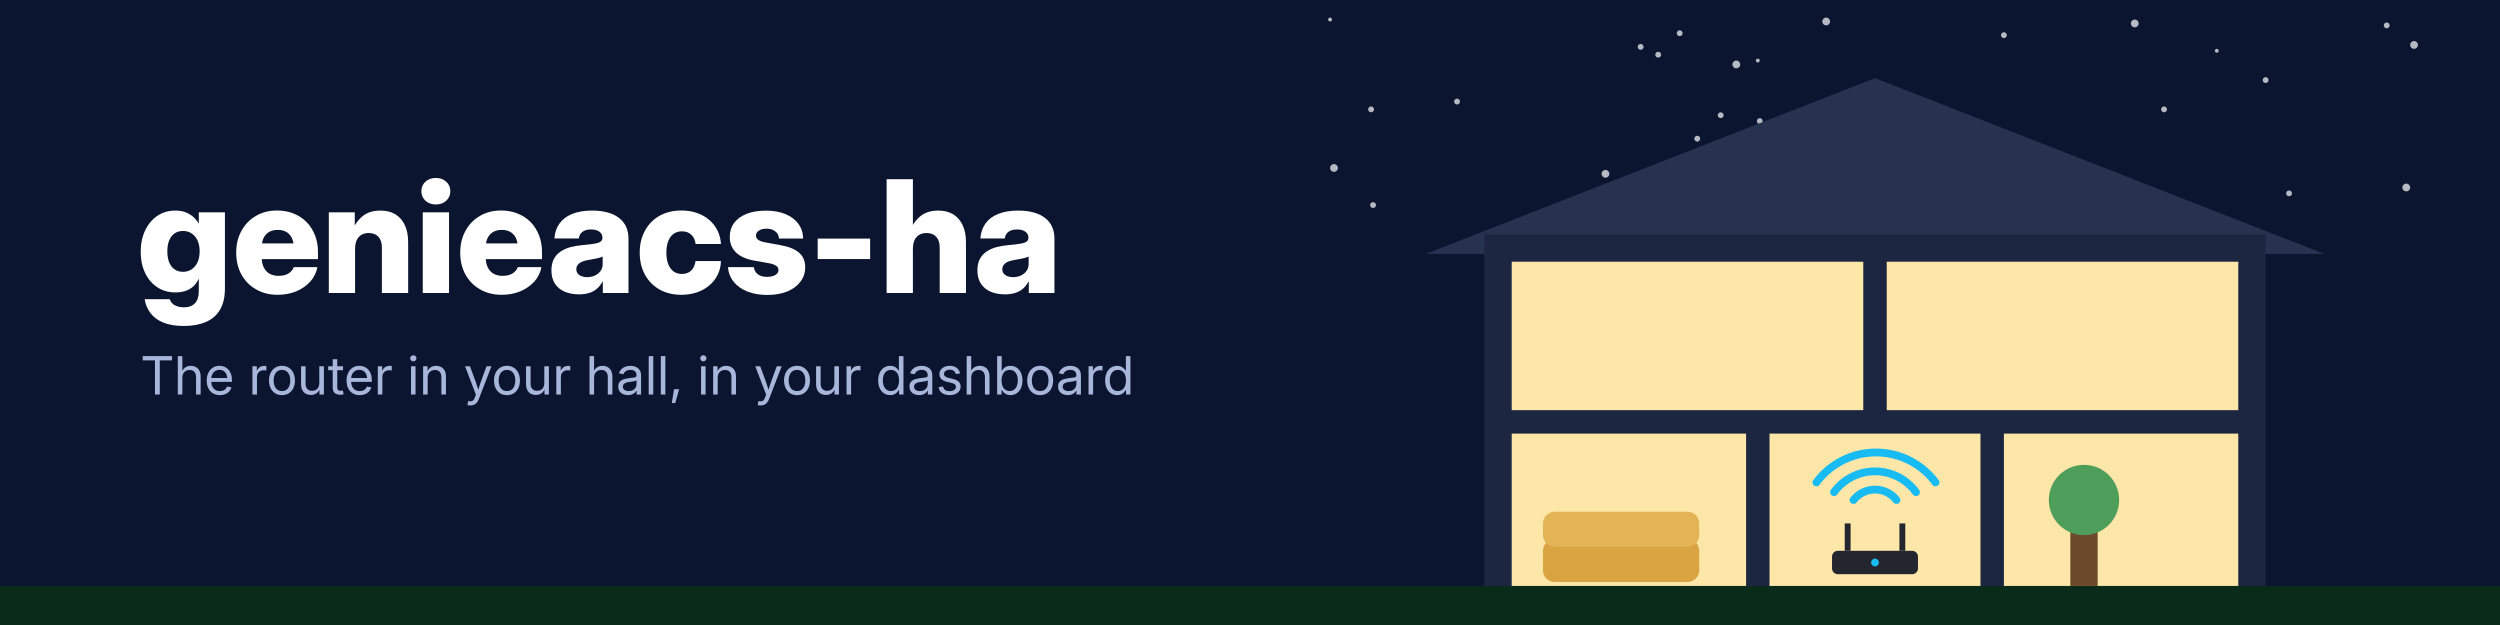
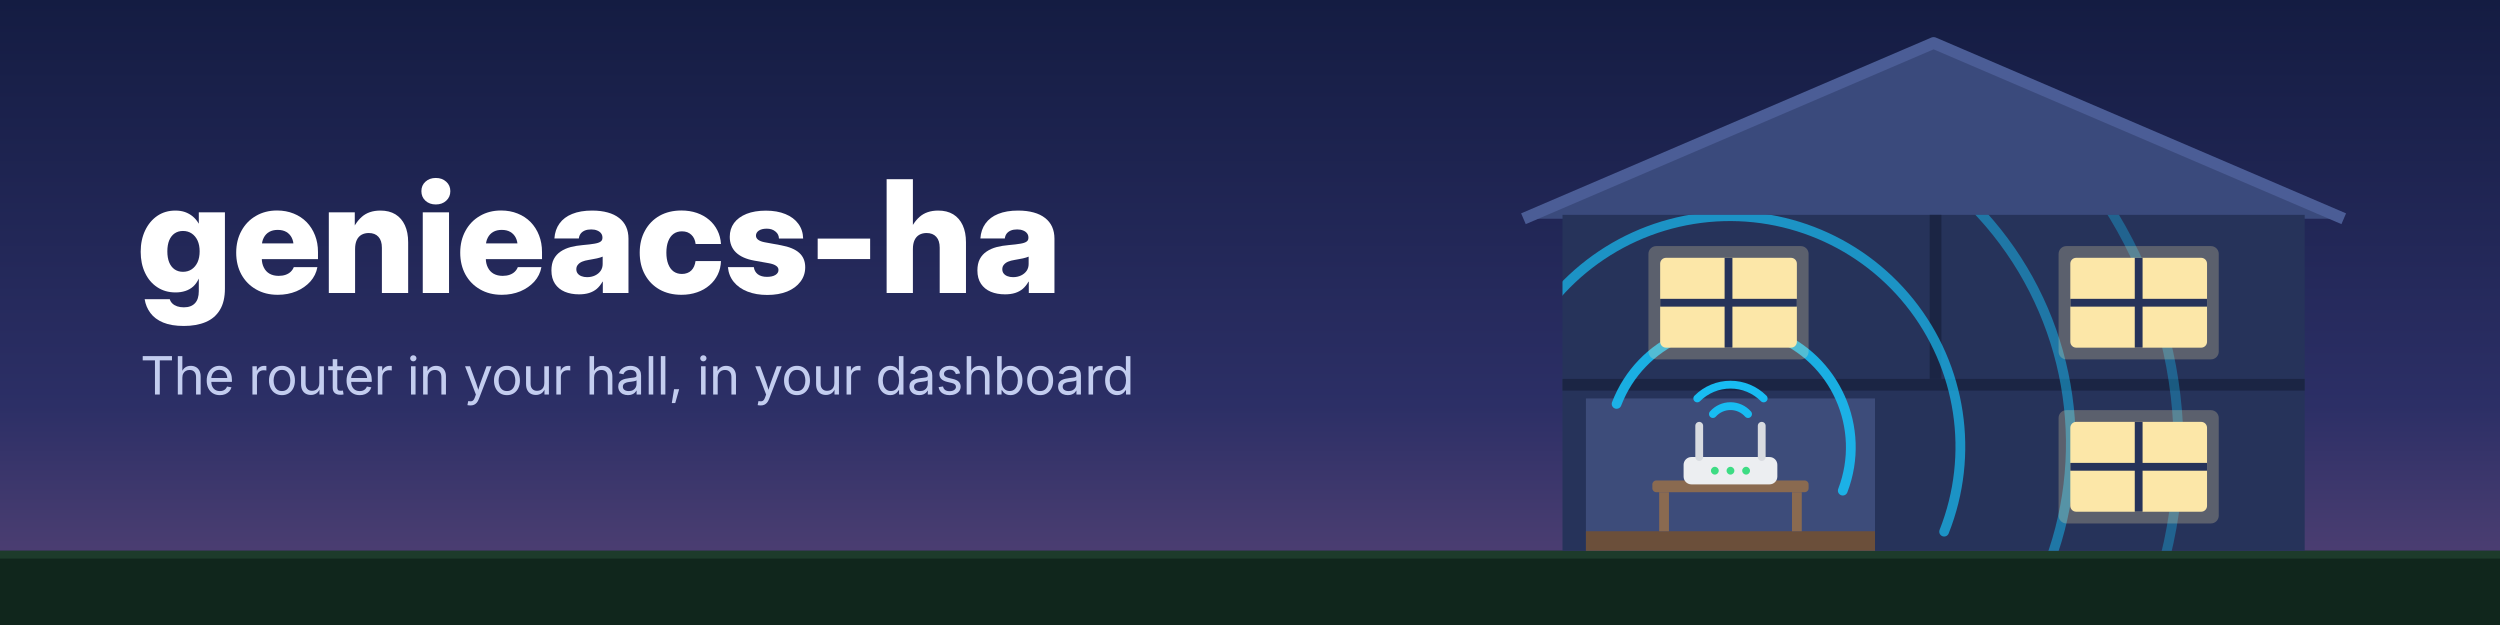
<svg xmlns="http://www.w3.org/2000/svg" viewBox="0 0 1280 320" width="1280" height="320">
  <defs>
    <path id="ino32w800g" d="m617-432q-163 0-271 45q-108 45-167 125q-59 79-75 180h329q9-32 34-56q25-24 63-37q38-13 87-13q96 0 146 54q50 53 50 158v163h-1q-28-62-72-102q-45-40-104-59q-58-19-127-19q-138 0-241 69q-103 68-159 188q-57 120-57 275q0 157 58 279q58 122 160 192q102 69 236 69q69 0 125-19q57-20 103-58q46-38 78-94h1v148h342v-998q0-172-66-280q-65-108-186-159q-121-51-286-51zm-12 709q66 0 115 33q49 33 77 93q27 61 27 142q0 81-27 141q-28 60-77 93q-49 33-115 33q-62 0-109-32q-46-32-71-92q-24-60-24-143q0-84 24-144q25-60 71-92q47-32 109-32z" />
    <path id="ino32w800e" d="m596-24q-162 0-284 71q-123 70-192 195q-68 125-68 286q0 161 69 286q68 125 189 195q121 71 277 71q119 0 217-40q98-39 170-112q71-73 110-173q39-99 39-219v-93h-959v206h798l-158-42q0 68-25 117q-25 49-72 76q-46 26-111 26q-65 0-111-26q-47-27-72-76q-26-49-26-117v-152q0-70 27-122q26-53 75-81q50-28 119-28q51 0 91 14q40 14 67 40q27 26 40 60h309q-19-106-92-188q-73-81-183-128q-111-46-244-46z" />
    <path id="ino32w800n" d="m440 574v-574h-344v1056h340l0-283h-51q49 140 142 223q93 83 245 83q115 0 196-49q81-50 124-143q43-93 43-223v-664h-344v592q0 94-45 143q-45 50-127 50q-54 0-95-23q-40-23-62-69q-22-47-22-119z" />
    <path id="ino32w800i" d="m96 0v1056h344v-1056zm171 1159q-83 0-136 49q-53 49-53 125q0 76 53 124q53 49 136 49q83 0 136-49q54-48 54-124q0-76-54-125q-53-49-136-49z" />
    <path id="ino32w800a" d="m419-18q-106 0-187 34q-82 35-128 104q-47 70-47 175q0 89 32 150q32 60 89 98q56 38 131 58q74 19 158 26q94 8 151 18q57 9 82 27q25 17 25 49v5q0 32-18 55q-18 24-51 37q-33 14-78 14q-48 0-83-14q-35-15-55-41q-20-27-24-63h-320q8 115 67 196q59 82 166 125q108 44 261 44q115 0 204-25q88-24 149-72q61-47 92-115q31-69 31-156v-711h-336v148h-4q-32-57-75-94q-43-36-100-54q-57-18-132-18zm105 225q57 0 104 22q46 22 73 60q27 39 27 91v96q-14-6-33-12q-19-6-42-11q-24-5-52-10q-28-5-60-11q-46-7-82-22q-35-15-55-40q-21-24-21-59q0-33 18-56q18-23 49-35q32-13 74-13z" />
    <path id="ino32w800c" d="m598-24q-163 0-286 69q-123 70-191 194q-69 124-69 289q0 164 69 288q68 125 191 195q123 69 286 69q110 0 203-32q92-32 161-91q68-58 108-139q40-80 46-177l-332 0q-4 37-18 68q-14 31-38 53q-23 22-54 34q-31 11-69 11q-64 0-110-33q-46-34-70-97q-24-63-24-149q0-86 24-149q24-63 70-97q46-33 110-33q38 0 69 12q31 11 54 34q22 22 36 53q14 32 19 70l333 0q-3-97-42-177q-39-81-108-140q-69-60-162-92q-94-33-206-33z" />
    <path id="ino32w800s" d="m562-26q-146 0-259 44q-113 44-180 126q-67 82-77 194h339q8-58 52-93q45-34 120-34q71 0 111 25q40 25 40 65q0 35-33 56q-32 22-95 33l-191 34q-156 28-238 107q-81 79-81 204q0 104 56 181q57 77 164 120q106 42 253 42q148 0 256-45q108-44 168-126q61-81 64-194h-317q-1 56-46 92q-44 37-113 37q-67 0-105-26q-37-26-37-65q0-33 30-55q30-22 84-32l212-39q164-30 241-100q78-70 78-188q0-108-63-190q-62-82-173-128q-112-45-260-45z" />
    <path id="ino32w800hyphen" d="m806 712v-268h-687v268z" />
    <path id="ino32w800h" d="m440 574v-574h-344v1490h344v-717h-55q49 140 142 223q93 83 245 83q115 0 196-49q81-50 124-143q43-93 43-223v-664h-344v592q0 94-45 143q-45 50-127 50q-54 0-95-23q-40-23-62-69q-22-47-22-119z" />
    <path id="ino20w400T" d="m81 1325v165h1135v-165h-473v-1325h-187v1325z" />
    <path id="ino20w400h" d="m323 652v-652h-176v1490h176v-659h-38q51 151 145 216q94 66 220 66q111 0 198-47q86-46 135-140q50-93 50-235v-691h-178v677q0 132-66 204q-67 72-185 72q-79 0-143-34q-63-34-100-100q-38-67-38-167z" />
    <path id="ino20w400e" d="m605-24q-159 0-274 72q-115 71-177 199q-61 127-61 295q0 168 62 297q61 129 173 202q111 73 259 73q97 0 184-33q87-33 155-102q68-68 107-173q39-105 39-249v-66h-868v150h771l-80-54q0 109-36 193q-35 83-104 130q-69 47-168 47q-98 0-169-48q-72-47-110-127q-38-79-38-176v-91q0-119 41-204q41-86 117-132q75-45 178-45q69 0 124 20q55 21 93 61q39 39 58 96l173-32q-24-89-86-158q-63-68-155-107q-93-38-208-38z" />
    <path id="ino20w400r" d="m147 0v1096h170v-169h9q30 84 104 134q74 51 173 51q21 0 46-1q25-1 39-3v-177q-9 3-40 7q-30 4-67 4q-72 0-131-31q-59-32-93-90q-34-57-34-138v-683z" />
    <path id="ino20w400o" d="m595-24q-150 0-263 71q-113 72-176 200q-63 128-63 296q0 170 63 299q63 129 176 200q113 72 263 72q151 0 264-72q114-71 177-200q63-129 63-299q0-168-63-296q-63-128-177-200q-113-71-264-71zm0 159q109 0 181 54q72 55 108 148q36 93 36 206q0 114-36 208q-36 93-108 149q-72 55-181 55q-107 0-179-55q-72-55-108-149q-36-93-36-208q0-113 36-206q36-93 108-148q71-54 179-54z" />
    <path id="ino20w400u" d="m529-16q-111 0-197 46q-87 47-136 141q-49 94-49 234v691h176v-677q0-132 68-203q67-72 184-72q79 0 143 33q63 34 100 101q37 68 37 167v651h178v-1096h-172v266h33q-52-152-147-217q-94-65-218-65z" />
    <path id="ino20w400t" d="m594 1096v-151h-576v151zm-401 274h177v-1092q0-70 28-101q29-31 98-31q19 0 46 3q26 2 48 5l24-150q-27-7-61-10q-34-3-66-3q-142 0-218 70q-76 71-76 202z" />
    <path id="ino20w400i" d="m147 0v1096h176v-1096zm89 1287q-50 0-86 35q-36 35-36 83q0 50 36 84q36 34 86 34q50 0 86-34q36-34 36-84q0-48-36-83q-36-35-86-35z" />
    <path id="ino20w400n" d="m323 652v-652h-176v1096h170l1-265h-33q51 151 145 216q94 66 220 66q111 0 197-47q86-46 136-140q49-93 49-235v-691h-177v677q0 132-66 204q-67 72-185 72q-79 0-143-34q-63-34-100-100q-38-67-38-167z" />
    <path id="ino20w400y" d="m138-410l30 154l48-3q48-9 86 0q38 9 69 43q31 35 54 102l41 113l-420 1097h192l235-643q35-95 61-188q26-93 54-182h-59q28 89 55 183q26 93 60 187l235 643h191l-490-1273q-32-83-78-138q-46-54-106-81q-61-27-136-27q-40 0-72 4q-32 5-50 9z" />
    <path id="ino20w400a" d="m463-23q-106 0-191 39q-85 39-135 114q-50 75-50 183q0 94 37 153q37 59 99 93q62 34 138 51q77 17 155 27q101 13 162 20q61 7 90 24q28 17 28 57v8q0 65-26 113q-27 47-79 73q-52 25-129 25q-78 0-134-24q-57-25-92-64q-35-39-48-83l-173 37q30 100 97 164q66 64 157 95q90 31 190 31q68 0 141-18q72-17 134-60q62-42 100-115q38-74 38-186v-734h-174v151h-9q-19-38-59-79q-41-40-106-67q-66-28-161-28zm29 157q101 0 169 39q67 38 101 100q34 61 34 130v147q-11-12-44-22q-33-9-78-17q-44-8-89-14q-44-6-77-10q-63-8-119-27q-56-20-90-57q-34-37-34-99q0-55 29-93q29-38 80-57q51-20 118-20z" />
    <path id="ino20w400l" d="m323 1490v-1490h-176v1490z" />
    <path id="ino20w400comma" d="m103-332l88 540h198l-153-540z" />
    <path id="ino20w400d" d="m561-23q-139 0-244 71q-106 70-165 198q-59 128-59 300q0 172 59 300q59 127 165 197q106 70 244 70q95 0 159-31q63-30 104-73q40-43 63-84h10v565h177v-1490h-171v168h-14q-25-41-66-85q-42-44-105-75q-64-31-157-31zm26 159q101 0 172 52q70 51 107 144q37 93 37 216q0 122-36 213q-37 92-108 143q-70 51-172 51q-100 0-171-52q-70-51-107-143q-37-92-37-212q0-122 37-214q37-93 108-146q71-52 170-52z" />
    <path id="ino20w400s" d="m523-24q-115 0-205 35q-90 34-148 104q-58 69-73 172l170 26q19-92 84-138q65-45 169-45q115 0 182 48q67 49 67 118q0 59-41 97q-42 37-121 55l-180 43q-151 36-225 111q-75 75-75 192q0 94 53 166q52 72 143 113q91 41 208 41q113 0 196-37q83-37 134-103q50-66 68-154l-164-27q-16 68-72 119q-56 51-162 51q-99 0-162-46q-64-46-64-116q0-61 45-98q45-37 135-59l169-40q152-36 225-110q72-74 72-188q0-98-55-173q-54-74-151-115q-97-42-222-42z" />
    <path id="ino20w400b" d="m660-23q-93 0-157 31q-64 31-105 75q-41 44-66 85h-14v-168h-171v1490h176v-565h10q24 41 64 84q40 43 104 73q64 31 158 31q140 0 245-70q105-70 164-197q60-128 60-300q0-172-59-300q-59-128-164-198q-106-71-245-71zm-27 159q101 0 171 52q70 53 108 146q37 92 37 214q0 120-37 212q-37 92-107 143q-71 52-172 52q-101 0-172-51q-70-51-107-143q-37-91-37-213q0-123 37-216q37-93 108-144q71-52 171-52z" />
+     <linearGradient id="dusk" x1="0" y1="0" x2="0" y2="1">
+       <stop offset="0" stop-color="#141c42" />
+       <stop offset=".65" stop-color="#2c2f66" />
+       <stop offset="1" stop-color="#5a4577" />
+     </linearGradient>
+     <clipPath id="hc">
+       <rect x="800" y="110" width="380" height="172" />
+     </clipPath>
  </defs>
-   <rect width="1280" height="320" fill="#0b1530" />
-   <circle cx="941" cy="104" r="1.5" fill="#fff" opacity=".7" />
-   <circle cx="1222" cy="13" r="1.5" fill="#fff" opacity=".7" />
-   <circle cx="935" cy="93" r="1" fill="#fff" opacity=".7" />
-   <circle cx="840" cy="24" r="1.5" fill="#fff" opacity=".7" />
-   <circle cx="1160" cy="41" r="1.5" fill="#fff" opacity=".7" />
-   <circle cx="1236" cy="23" r="2" fill="#fff" opacity=".7" />
-   <circle cx="935" cy="11" r="2" fill="#fff" opacity=".7" />
-   <circle cx="901" cy="62" r="1.5" fill="#fff" opacity=".7" />
-   <circle cx="866" cy="108" r="1.5" fill="#fff" opacity=".7" />
-   <circle cx="843" cy="107" r="1" fill="#fff" opacity=".7" />
-   <circle cx="822" cy="89" r="2" fill="#fff" opacity=".7" />
-   <circle cx="1135" cy="26" r="1" fill="#fff" opacity=".7" />
-   <circle cx="681" cy="10" r="1" fill="#fff" opacity=".7" />
-   <circle cx="900" cy="31" r="1" fill="#fff" opacity=".7" />
-   <circle cx="976" cy="50" r="1" fill="#fff" opacity=".7" />
-   <circle cx="1232" cy="96" r="2" fill="#fff" opacity=".7" />
-   <circle cx="889" cy="33" r="2" fill="#fff" opacity=".7" />
-   <circle cx="881" cy="59" r="1.5" fill="#fff" opacity=".7" />
-   <circle cx="702" cy="56" r="1.5" fill="#fff" opacity=".7" />
-   <circle cx="849" cy="28" r="1.5" fill="#fff" opacity=".7" />
-   <circle cx="746" cy="52" r="1.5" fill="#fff" opacity=".7" />
-   <circle cx="683" cy="86" r="2" fill="#fff" opacity=".7" />
-   <circle cx="1026" cy="18" r="1.5" fill="#fff" opacity=".7" />
-   <circle cx="1043" cy="114" r="1.5" fill="#fff" opacity=".7" />
-   <circle cx="1172" cy="99" r="1.5" fill="#fff" opacity=".7" />
-   <circle cx="869" cy="71" r="1.5" fill="#fff" opacity=".7" />
-   <circle cx="860" cy="17" r="1.5" fill="#fff" opacity=".7" />
-   <circle cx="703" cy="105" r="1.5" fill="#fff" opacity=".7" />
-   <circle cx="1093" cy="12" r="2" fill="#fff" opacity=".7" />
-   <circle cx="1108" cy="56" r="1.5" fill="#fff" opacity=".7" />
-   <rect x="0" y="300" width="1280" height="20" fill="#0a2a1a" />
-   <path d="M730 130 L960.0 40 L1190 130 Z" fill="#26324f" />
-   <rect x="760" y="120" width="400" height="180" fill="#1c2640" />
-   <rect x="774" y="134" width="180" height="76" fill="#fce7a8" />
-   <rect x="966" y="134" width="180" height="76" fill="#fce7a8" />
-   <rect x="774" y="222" width="120" height="78" fill="#fce7a8" />
-   <rect x="906" y="222" width="108" height="78" fill="#fce7a8" />
-   <rect x="1026" y="222" width="120" height="78" fill="#fce7a8" />
-   <rect x="938" y="282" width="44" height="12" rx="3" fill="#23262e" />
-   <path d="M946 282 v-14 M974 282 v-14" stroke="#23262e" stroke-width="3" />
-   <circle cx="960" cy="288" r="2" fill="#18bcf2" />
+   <rect width="1280" height="320" fill="url(#dusk)" />
+   <rect y="282" width="1280" height="38" fill="#10261c" />
+   <rect y="282" width="1280" height="4" fill="#1d3b2b" />
+   <path d="M780 112 L990 22 L1200 112 Z" fill="#3a4a7c" />
+   <path d="M780 112 L990 22 L1200 112" fill="none" stroke="#4b5d96" stroke-width="6" stroke-linejoin="round" />
+   <rect x="800" y="110" width="380" height="172" fill="#26335a" />
+   <rect x="800" y="194" width="380" height="6" fill="#1b2544" />
+   <rect x="988" y="110" width="6" height="84" fill="#1b2544" />
+   <rect x="812" y="204" width="148" height="78" fill="#3d4c7a" />
+   <rect x="812" y="272" width="148" height="10" fill="#6b4f3a" />
+   <rect x="846" y="246" width="80" height="6" rx="2" fill="#8a6a50" />
+   <path d="M852 252 v20 M920 252 v20" stroke="#8a6a50" stroke-width="5" />
+   <rect x="862" y="234" width="48" height="14" rx="4" fill="#eceef1" />
+   <path d="M870 234 v-16 M902 234 v-16" stroke="#d8dbe0" stroke-width="4" stroke-linecap="round" />
+   <circle cx="878" cy="241" r="2" fill="#3ddc84" />
+   <circle cx="886" cy="241" r="2" fill="#3ddc84" />
+   <circle cx="894" cy="241" r="2" fill="#3ddc84" />
+   <g clip-path="url(#hc)" fill="none" stroke="#18bcf2" stroke-linecap="round" stroke-width="5">
+     <path d="M827.7 206.8 A62 62 0 1 1 943.5 251.2" opacity="0.9" />
+     <path d="M775.1 187.6 A118 118 0 1 1 995.4 272.2" opacity="0.7" />
+     <path d="M722.5 168.5 A174 174 0 1 1 1047.3 293.2" opacity="0.5" />
+     <path d="M669.9 149.3 A230 230 0 1 1 1099.3 314.2" opacity="0.35" />
+   </g>
+   <rect x="844" y="126" width="82" height="58" rx="4" fill="#fce7a8" opacity=".25" />
+   <rect x="850" y="132" width="70" height="46" rx="3" fill="#fce7a8" />
+   <path d="M885 132 v46 M850 155 h70" stroke="#26335a" stroke-width="4" />
+   <rect x="1054" y="126" width="82" height="58" rx="4" fill="#fce7a8" opacity=".25" />
+   <rect x="1060" y="132" width="70" height="46" rx="3" fill="#fce7a8" />
+   <path d="M1095 132 v46 M1060 155 h70" stroke="#26335a" stroke-width="4" />
+   <rect x="1054" y="210" width="82" height="58" rx="4" fill="#fce7a8" opacity=".25" />
+   <rect x="1060" y="216" width="70" height="46" rx="3" fill="#fce7a8" />
+   <path d="M1095 216 v46 M1060 239 h70" stroke="#26335a" stroke-width="4" />
  <g fill="none" stroke="#18bcf2" stroke-width="4" stroke-linecap="round">
-     <path d="M949 256 a14 14 0 0 1 22 0" />
-     <path d="M939 252 a26 26 0 0 1 42 0" />
-     <path d="M930 247 a38 38 0 0 1 61 0" />
+     <path d="M877 212 a12 12 0 0 1 18 0" />
+     <path d="M869 204 a24 24 0 0 1 34 0" />
  </g>
-   <rect x="790" y="276" width="80" height="22" rx="6" fill="#d9a441" />
-   <rect x="790" y="262" width="80" height="18" rx="6" fill="#e2b456" />
-   <rect x="1060" y="266" width="14" height="34" fill="#6b4a2b" />
-   <circle cx="1067" cy="256" r="18" fill="#4f9d5a" />
  <g fill="#ffffff">
    <use href="#ino32w800g" transform="matrix(0.0391 0 0 -0.0391 70.0 150.0)" />
    <use href="#ino32w800e" transform="matrix(0.0391 0 0 -0.0391 118.9 150.0)" />
    <use href="#ino32w800n" transform="matrix(0.0391 0 0 -0.0391 164.6 150.0)" />
    <use href="#ino32w800i" transform="matrix(0.0391 0 0 -0.0391 212.7 150.0)" />
    <use href="#ino32w800e" transform="matrix(0.0391 0 0 -0.0391 233.6 150.0)" />
    <use href="#ino32w800a" transform="matrix(0.0391 0 0 -0.0391 280.1 150.0)" />
    <use href="#ino32w800c" transform="matrix(0.0391 0 0 -0.0391 325.5 150.0)" />
    <use href="#ino32w800s" transform="matrix(0.0391 0 0 -0.0391 370.9 150.0)" />
    <use href="#ino32w800hyphen" transform="matrix(0.0391 0 0 -0.0391 414.0 150.0)" />
    <use href="#ino32w800h" transform="matrix(0.0391 0 0 -0.0391 450.2 150.0)" />
    <use href="#ino32w800a" transform="matrix(0.0391 0 0 -0.0391 498.2 150.0)" />
  </g>
-   <g fill="#a7b6da">
+   <g fill="#c3cdef">
    <use href="#ino20w400T" transform="matrix(0.0132 0 0 -0.0132 72.0 202.0)" />
    <use href="#ino20w400h" transform="matrix(0.0132 0 0 -0.0132 89.1 202.0)" />
    <use href="#ino20w400e" transform="matrix(0.0132 0 0 -0.0132 104.6 202.0)" />
    <use href="#ino20w400r" transform="matrix(0.0132 0 0 -0.0132 127.3 202.0)" />
    <use href="#ino20w400o" transform="matrix(0.0132 0 0 -0.0132 136.5 202.0)" />
    <use href="#ino20w400u" transform="matrix(0.0132 0 0 -0.0132 152.2 202.0)" />
    <use href="#ino20w400t" transform="matrix(0.0132 0 0 -0.0132 167.8 202.0)" />
    <use href="#ino20w400e" transform="matrix(0.0132 0 0 -0.0132 176.2 202.0)" />
    <use href="#ino20w400r" transform="matrix(0.0132 0 0 -0.0132 191.5 202.0)" />
    <use href="#ino20w400i" transform="matrix(0.0132 0 0 -0.0132 208.5 202.0)" />
    <use href="#ino20w400n" transform="matrix(0.0132 0 0 -0.0132 214.7 202.0)" />
    <use href="#ino20w400y" transform="matrix(0.0132 0 0 -0.0132 237.5 202.0)" />
    <use href="#ino20w400o" transform="matrix(0.0132 0 0 -0.0132 251.7 202.0)" />
    <use href="#ino20w400u" transform="matrix(0.0132 0 0 -0.0132 267.4 202.0)" />
    <use href="#ino20w400r" transform="matrix(0.0132 0 0 -0.0132 282.9 202.0)" />
    <use href="#ino20w400h" transform="matrix(0.0132 0 0 -0.0132 299.9 202.0)" />
    <use href="#ino20w400a" transform="matrix(0.0132 0 0 -0.0132 315.4 202.0)" />
    <use href="#ino20w400l" transform="matrix(0.0132 0 0 -0.0132 330.2 202.0)" />
    <use href="#ino20w400l" transform="matrix(0.0132 0 0 -0.0132 336.4 202.0)" />
    <use href="#ino20w400comma" transform="matrix(0.0132 0 0 -0.0132 342.6 202.0)" />
    <use href="#ino20w400i" transform="matrix(0.0132 0 0 -0.0132 357.0 202.0)" />
    <use href="#ino20w400n" transform="matrix(0.0132 0 0 -0.0132 363.2 202.0)" />
    <use href="#ino20w400y" transform="matrix(0.0132 0 0 -0.0132 386.1 202.0)" />
    <use href="#ino20w400o" transform="matrix(0.0132 0 0 -0.0132 400.2 202.0)" />
    <use href="#ino20w400u" transform="matrix(0.0132 0 0 -0.0132 415.9 202.0)" />
    <use href="#ino20w400r" transform="matrix(0.0132 0 0 -0.0132 431.5 202.0)" />
    <use href="#ino20w400d" transform="matrix(0.0132 0 0 -0.0132 448.4 202.0)" />
    <use href="#ino20w400a" transform="matrix(0.0132 0 0 -0.0132 464.5 202.0)" />
    <use href="#ino20w400s" transform="matrix(0.0132 0 0 -0.0132 479.3 202.0)" />
    <use href="#ino20w400h" transform="matrix(0.0132 0 0 -0.0132 493.0 202.0)" />
    <use href="#ino20w400b" transform="matrix(0.0132 0 0 -0.0132 508.6 202.0)" />
    <use href="#ino20w400o" transform="matrix(0.0132 0 0 -0.0132 524.7 202.0)" />
    <use href="#ino20w400a" transform="matrix(0.0132 0 0 -0.0132 540.6 202.0)" />
    <use href="#ino20w400r" transform="matrix(0.0132 0 0 -0.0132 555.4 202.0)" />
    <use href="#ino20w400d" transform="matrix(0.0132 0 0 -0.0132 564.6 202.0)" />
  </g>
</svg>
